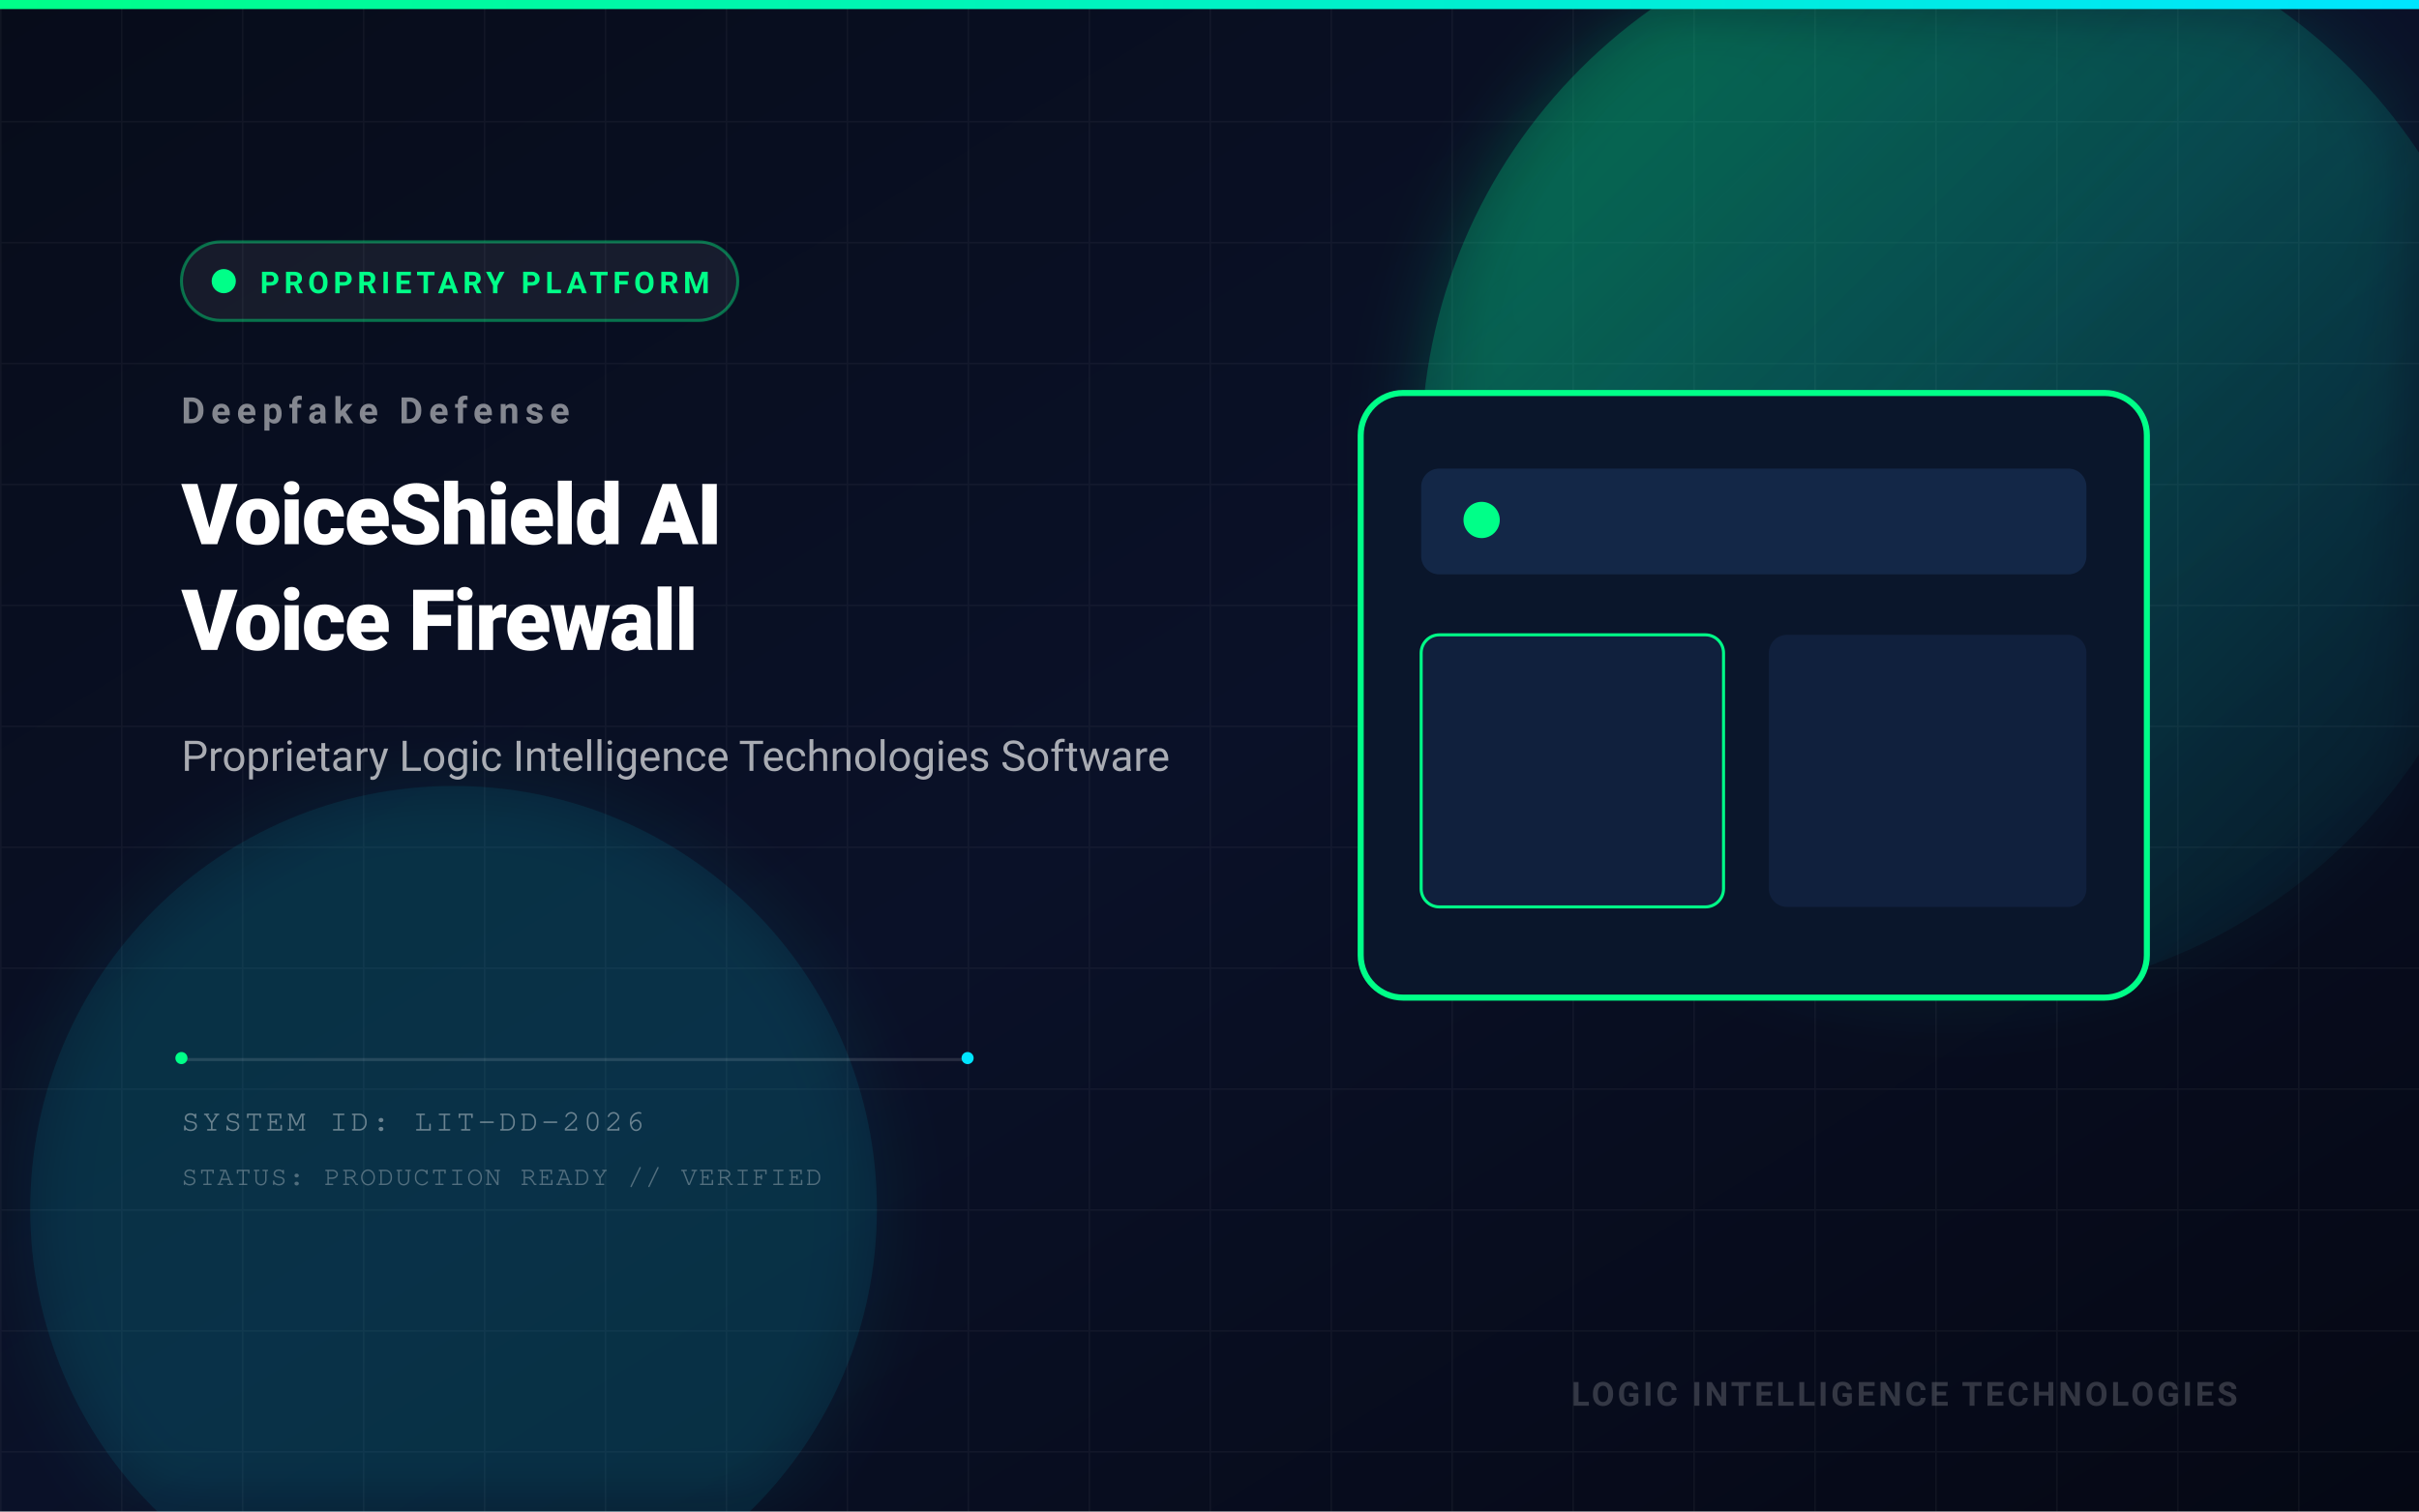
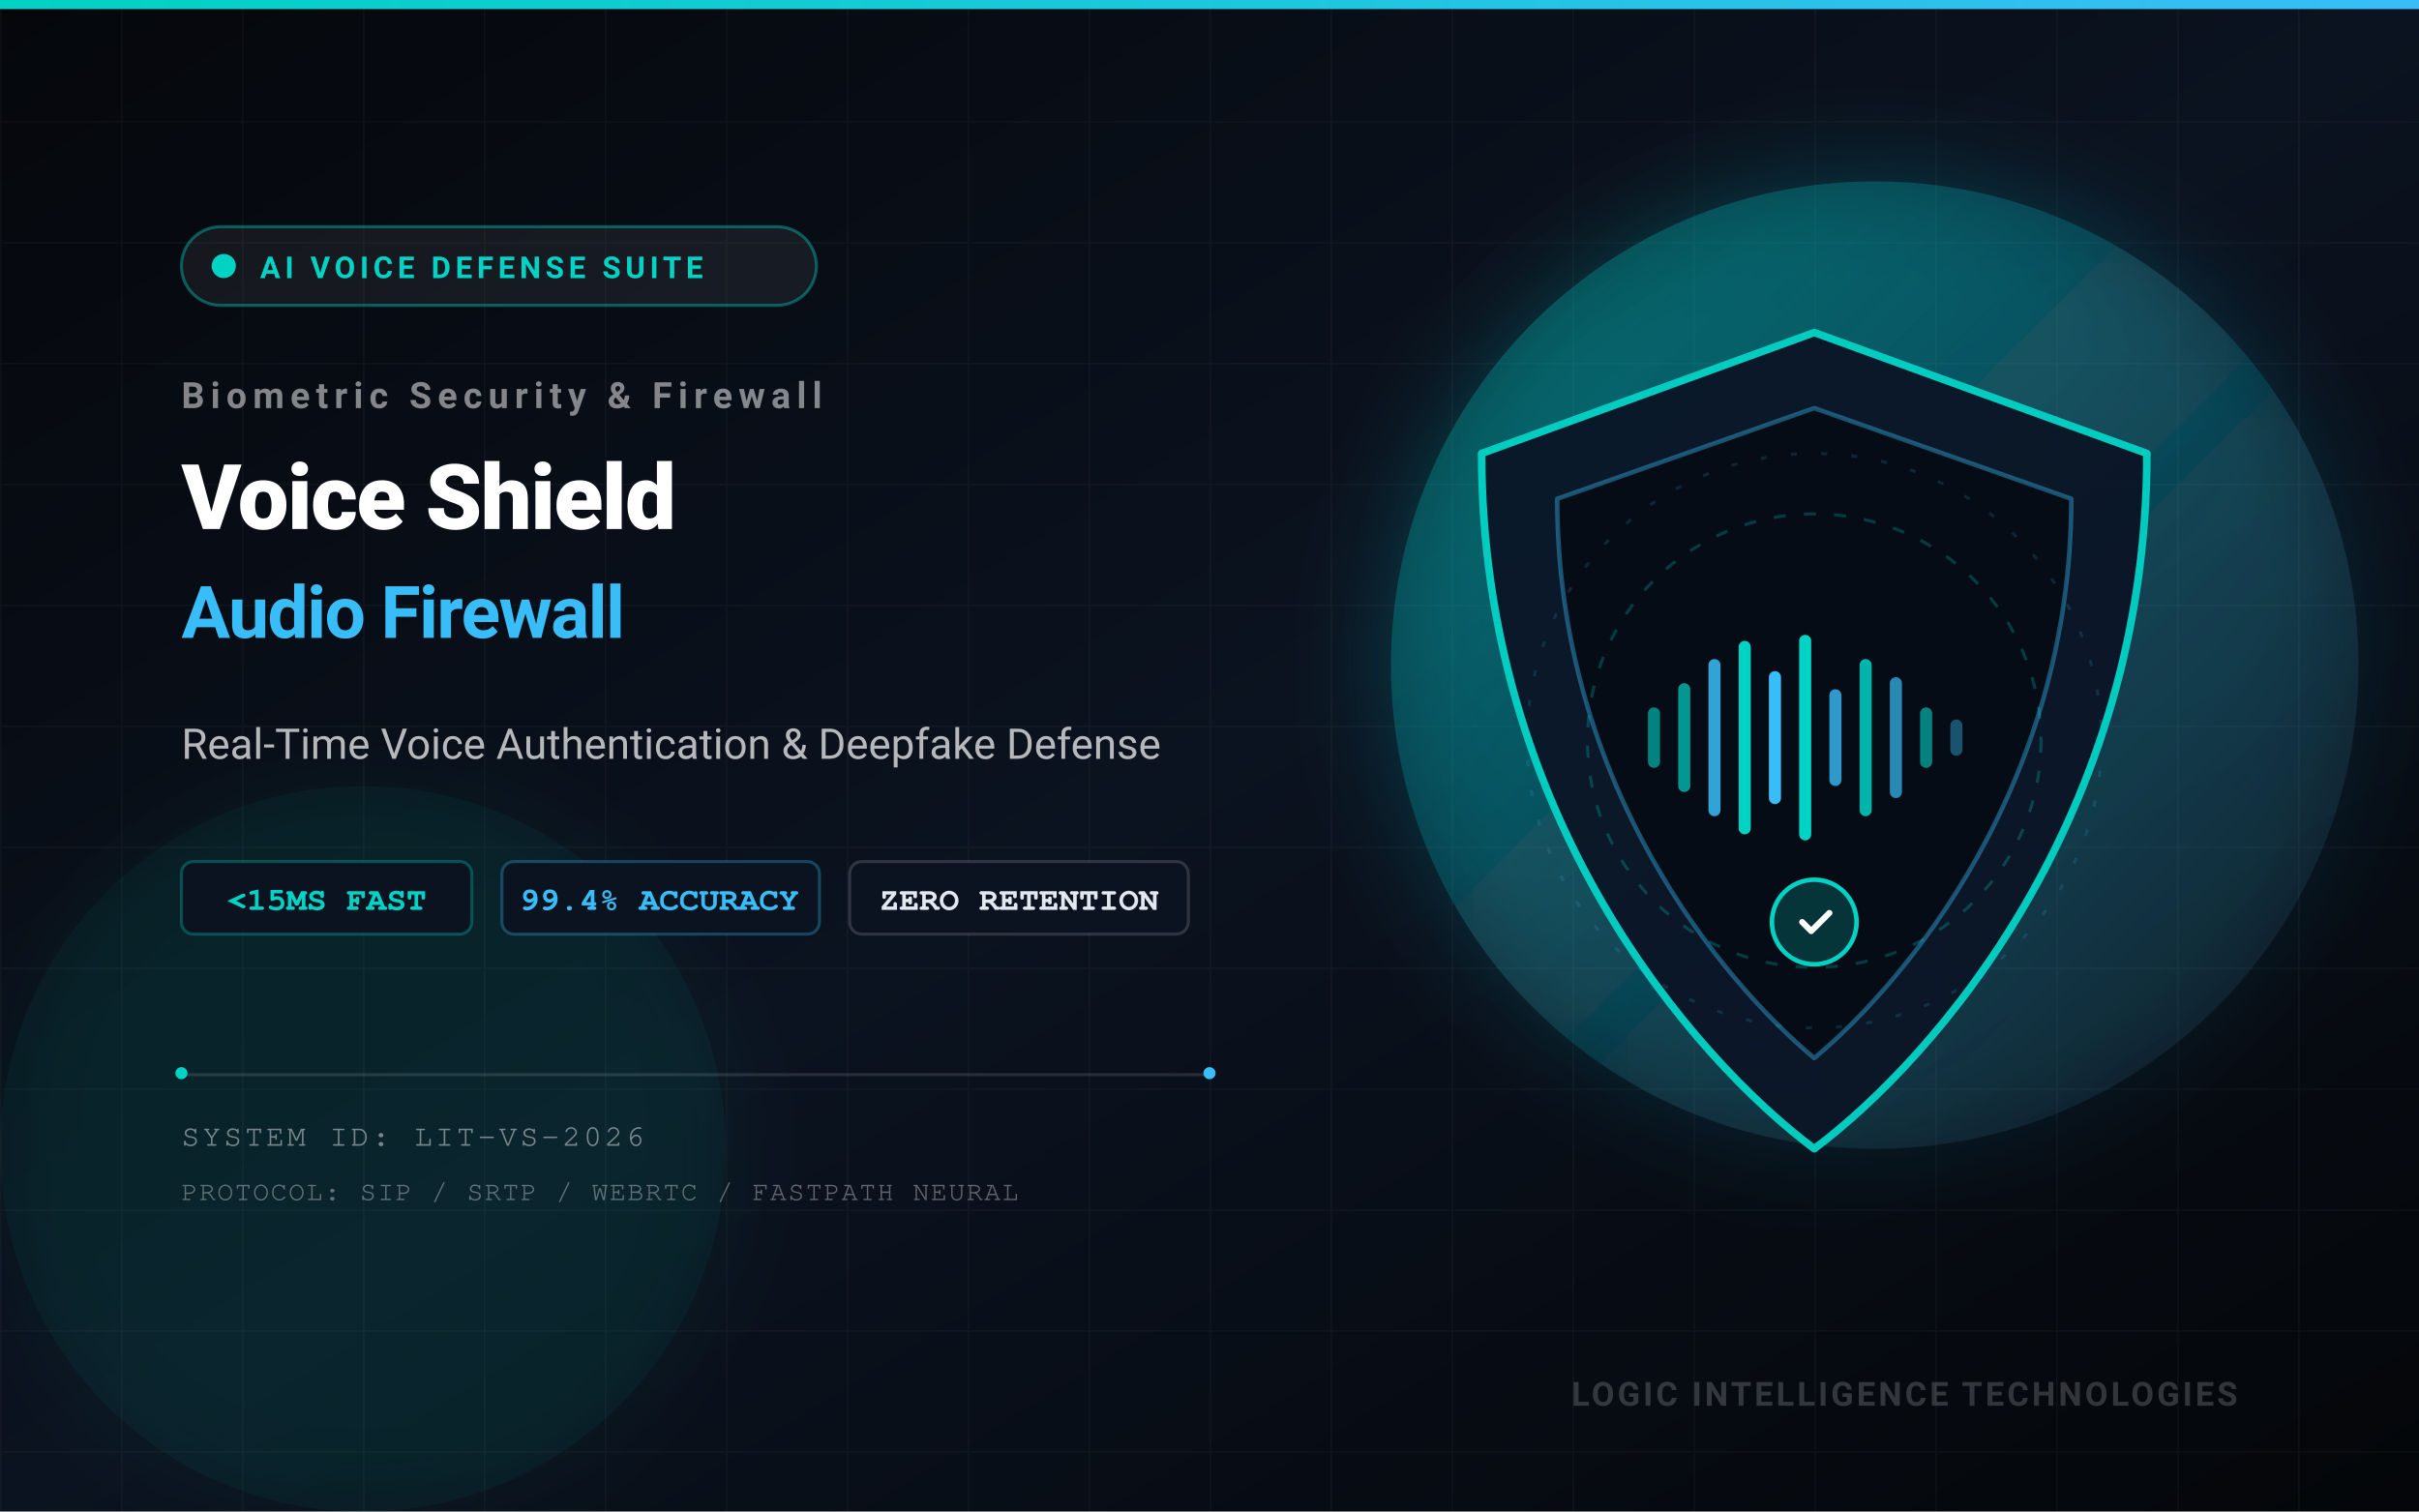
<svg xmlns="http://www.w3.org/2000/svg" viewBox="0 0 800 500" width="100%" height="100%">
  <defs>
-     <linearGradient id="bgGrad" x1="0%" y1="0%" x2="100%" y2="100%">
-       <stop offset="0%" stop-color="#070C1A" />
-       <stop offset="50%" stop-color="#0A1128" />
-       <stop offset="100%" stop-color="#050814" />
+     <linearGradient id="vsBgGrad" x1="0%" y1="0%" x2="100%" y2="100%">
+       <stop offset="0%" stop-color="#05070B" />
+       <stop offset="50%" stop-color="#0B1320" />
+       <stop offset="100%" stop-color="#040609" />
    </linearGradient>
-     <linearGradient id="accentGrad" x1="0%" y1="0%" x2="100%" y2="0%">
-       <stop offset="0%" stop-color="#00FF88" />
-       <stop offset="100%" stop-color="#00E5FF" />
+     <linearGradient id="vsCyanGrad" x1="0%" y1="0%" x2="100%" y2="0%">
+       <stop offset="0%" stop-color="#00D2C4" />
+       <stop offset="100%" stop-color="#38BDF8" />
    </linearGradient>
-     <linearGradient id="glowGrad" x1="0%" y1="0%" x2="100%" y2="100%">
-       <stop offset="0%" stop-color="#00FF88" stop-opacity="0.25" />
-       <stop offset="100%" stop-color="#00E5FF" stop-opacity="0" />
+     <linearGradient id="vsShieldGlow" x1="0%" y1="0%" x2="100%" y2="100%">
+       <stop offset="0%" stop-color="#00D2C4" stop-opacity="0.3" />
+       <stop offset="100%" stop-color="#38BDF8" stop-opacity="0.05" />
    </linearGradient>
-     <pattern id="grid" width="40" height="40" patternUnits="userSpaceOnUse">
-       <path d="M 40 0 L 0 0 0 40" fill="none" stroke="rgba(255,255,255,0.04)" stroke-width="1" />
+     <pattern id="vsGrid" width="40" height="40" patternUnits="userSpaceOnUse">
+       <path d="M 40 0 L 0 0 0 40" fill="none" stroke="rgba(255,255,255,0.035)" stroke-width="1" />
    </pattern>
-     <filter id="glow" x="-20%" y="-20%" width="140%" height="140%">
-       <feGaussianBlur stdDeviation="12" result="blur" />
+     <filter id="vsGlowFilter" x="-20%" y="-20%" width="140%" height="140%">
+       <feGaussianBlur stdDeviation="16" result="blur" />
      <feComposite in="SourceGraphic" in2="blur" operator="over" />
    </filter>
  </defs>
-   <rect width="800" height="500" fill="url(#bgGrad)" />
-   <rect width="800" height="500" fill="url(#grid)" />
-   <circle cx="650" cy="150" r="180" fill="url(#glowGrad)" filter="url(#glow)" />
-   <circle cx="150" cy="400" r="140" fill="#00E5FF" fill-opacity="0.08" filter="url(#glow)" />
-   <rect x="0" y="0" width="800" height="3" fill="url(#accentGrad)" />
-   <g transform="translate(380, 70)">
-     <g transform="translate(50, 40)">
-       <rect x="20" y="20" width="260" height="200" rx="14" fill="#0A162B" stroke="#00FF88" stroke-width="2" />
-       <rect x="40" y="45" width="220" height="35" rx="6" fill="#132747" />
-       <circle cx="60" cy="62" r="6" fill="#00FF88" />
-       <rect x="40" y="100" width="100" height="90" rx="6" fill="#10203D" stroke="#00FF88" stroke-width="1" />
-       <rect x="155" y="100" width="105" height="90" rx="6" fill="#10203D" />
+   <rect width="800" height="500" fill="url(#vsBgGrad)" />
+   <rect width="800" height="500" fill="url(#vsGrid)" />
+   <circle cx="620" cy="220" r="160" fill="url(#vsShieldGlow)" filter="url(#vsGlowFilter)" />
+   <circle cx="120" cy="380" r="120" fill="#00D2C4" fill-opacity="0.05" filter="url(#vsGlowFilter)" />
+   <rect x="0" y="0" width="800" height="3" fill="url(#vsCyanGrad)" />
+   <g transform="translate(460, 90)">
+     <path d="M 140 20 L 250 60 C 250 180 180 260 140 290 C 100 260 30 180 30 60 Z" fill="#0B1526" stroke="#00D2C4" stroke-width="2.5" stroke-linejoin="round" opacity="0.95" />
+     <path d="M 140 45 L 225 75 C 225 170 170 235 140 260 C 110 235 55 170 55 75 Z" fill="#060C16" stroke="rgba(56,189,248,0.4)" stroke-width="1.5" stroke-linejoin="round" />
+     <g transform="translate(85, 120)">
+       <rect x="0" y="24" width="4" height="20" rx="2" fill="#00D2C4" opacity="0.6" />
+       <rect x="10" y="16" width="4" height="36" rx="2" fill="#00D2C4" opacity="0.7" />
+       <rect x="20" y="8" width="4" height="52" rx="2" fill="#38BDF8" opacity="0.85" />
+       <rect x="30" y="2" width="4" height="64" rx="2" fill="#00D2C4" />
+       <rect x="40" y="12" width="4" height="44" rx="2" fill="#38BDF8" />
+       <rect x="50" y="0" width="4" height="68" rx="2" fill="#00D2C4" />
+       <rect x="60" y="18" width="4" height="32" rx="2" fill="#38BDF8" opacity="0.8" />
+       <rect x="70" y="8" width="4" height="52" rx="2" fill="#00D2C4" opacity="0.85" />
+       <rect x="80" y="14" width="4" height="40" rx="2" fill="#38BDF8" opacity="0.7" />
+       <rect x="90" y="24" width="4" height="20" rx="2" fill="#00D2C4" opacity="0.6" />
+       <rect x="100" y="28" width="4" height="12" rx="2" fill="#38BDF8" opacity="0.4" />
+     </g>
+     <circle cx="140" cy="155" r="75" fill="none" stroke="rgba(0,210,196,0.25)" stroke-dasharray="4 6" />
+     <circle cx="140" cy="155" r="95" fill="none" stroke="rgba(56,189,248,0.15)" stroke-dasharray="2 8" />
+     <g transform="translate(130, 205)">
+       <circle cx="10" cy="10" r="14" fill="#00D2C4" fill-opacity="0.2" stroke="#00D2C4" stroke-width="1.5" />
+       <path d="M 6 10 L 9 13 L 15 7" fill="none" stroke="#FFFFFF" stroke-width="2" stroke-linecap="round" stroke-linejoin="round" />
    </g>
  </g>
-   <g transform="translate(60, 80)">
-     <rect x="0" y="0" width="184" height="26" rx="13" fill="rgba(255,255,255,0.06)" stroke="#00FF88" stroke-opacity="0.4" stroke-width="1" />
-     <circle cx="14" cy="13" r="4" fill="#00FF88" />
-     <text x="26" y="17" fill="#00FF88" font-family="-apple-system, BlinkMacSystemFont, 'Segoe UI', Roboto, sans-serif" font-size="10" font-weight="700" letter-spacing="1.5">PROPRIETARY PLATFORM</text>
-     <text x="0" y="60" fill="rgba(255,255,255,0.5)" font-family="-apple-system, BlinkMacSystemFont, 'Segoe UI', Roboto, sans-serif" font-size="12" font-weight="600" letter-spacing="2" text-transform="uppercase">Deepfake Defense</text>
-     <text x="0" y="100" fill="#FFFFFF" font-family="-apple-system, BlinkMacSystemFont, 'Segoe UI', Roboto, sans-serif" font-size="28" font-weight="800" letter-spacing="-0.5">
-       VoiceShield AI
+   <g transform="translate(60, 75)">
+     <rect x="0" y="0" width="210" height="26" rx="13" fill="rgba(255,255,255,0.06)" stroke="#00D2C4" stroke-opacity="0.4" stroke-width="1" />
+     <circle cx="14" cy="13" r="4" fill="#00D2C4" />
+     <text x="26" y="17" fill="#00D2C4" font-family="-apple-system, BlinkMacSystemFont, 'Segoe UI', Roboto, sans-serif" font-size="10" font-weight="700" letter-spacing="1.5">AI VOICE DEFENSE SUITE</text>
+     <text x="0" y="60" fill="rgba(255,255,255,0.5)" font-family="-apple-system, BlinkMacSystemFont, 'Segoe UI', Roboto, sans-serif" font-size="12" font-weight="600" letter-spacing="2" text-transform="uppercase">Biometric Security &amp; Firewall</text>
+     <text x="0" y="100" fill="#FFFFFF" font-family="-apple-system, BlinkMacSystemFont, 'Segoe UI', Roboto, sans-serif" font-size="30" font-weight="800" letter-spacing="-0.5">
+       Voice Shield
    </text>
-     <text x="0" y="135" fill="#FFFFFF" font-family="-apple-system, BlinkMacSystemFont, 'Segoe UI', Roboto, sans-serif" font-size="28" font-weight="800" letter-spacing="-0.5">Voice Firewall</text>
-     <text x="0" y="175" fill="rgba(255,255,255,0.65)" font-family="-apple-system, BlinkMacSystemFont, 'Segoe UI', Roboto, sans-serif" font-size="14" font-weight="400">
-       Proprietary Logic Intelligence Technologies Software
+     <text x="0" y="136" fill="#38BDF8" font-family="-apple-system, BlinkMacSystemFont, 'Segoe UI', Roboto, sans-serif" font-size="24" font-weight="700" letter-spacing="-0.5">
+       Audio Firewall
    </text>
-     <g transform="translate(0, 270)">
-       <rect x="0" y="0" width="260" height="1" fill="rgba(255,255,255,0.12)" />
-       <circle cx="0" cy="0" r="2" fill="#00FF88" />
-       <circle cx="260" cy="0" r="2" fill="#00E5FF" />
-       <text x="0" y="24" fill="rgba(255,255,255,0.4)" font-family="Courier, monospace" font-size="10" letter-spacing="1">SYSTEM ID: LIT-DD-2026</text>
-       <text x="0" y="42" fill="rgba(255,255,255,0.3)" font-family="Courier, monospace" font-size="9" letter-spacing="0.5">STATUS: PRODUCTION READY // VERIFIED</text>
+     <text x="0" y="176" fill="rgba(255,255,255,0.7)" font-family="-apple-system, BlinkMacSystemFont, 'Segoe UI', Roboto, sans-serif" font-size="14" font-weight="400">
+       Real-Time Voice Authentication &amp; Deepfake Defense
+     </text>
+     <g transform="translate(0, 210)">
+       <rect x="0" y="0" width="96" height="24" rx="4" fill="#0B1320" stroke="rgba(0,210,196,0.3)" stroke-width="1" />
+       <text x="48" y="16" text-anchor="middle" fill="#00D2C4" font-family="Courier, monospace" font-size="11" font-weight="700">&lt;15MS FAST</text>
+       <rect x="106" y="0" width="105" height="24" rx="4" fill="#0B1320" stroke="rgba(56,189,248,0.3)" stroke-width="1" />
+       <text x="158" y="16" text-anchor="middle" fill="#38BDF8" font-family="Courier, monospace" font-size="11" font-weight="700">99.4% ACCURACY</text>
+       <rect x="221" y="0" width="112" height="24" rx="4" fill="#0B1320" stroke="rgba(255,255,255,0.15)" stroke-width="1" />
+       <text x="277" y="16" text-anchor="middle" fill="#E2E8F0" font-family="Courier, monospace" font-size="11" font-weight="700">ZERO RETENTION</text>
+     </g>
+     <g transform="translate(0, 280)">
+       <rect x="0" y="0" width="340" height="1" fill="rgba(255,255,255,0.12)" />
+       <circle cx="0" cy="0" r="2" fill="#00D2C4" />
+       <circle cx="340" cy="0" r="2" fill="#38BDF8" />
+       <text x="0" y="24" fill="rgba(255,255,255,0.45)" font-family="Courier, monospace" font-size="10" letter-spacing="1">SYSTEM ID: LIT-VS-2026</text>
+       <text x="0" y="42" fill="rgba(255,255,255,0.35)" font-family="Courier, monospace" font-size="9" letter-spacing="0.5">PROTOCOL: SIP / SRTP / WEBRTC / FASTPATH NEURAL</text>
    </g>
  </g>
  <text x="740" y="465" text-anchor="end" fill="rgba(255,255,255,0.18)" font-family="-apple-system, BlinkMacSystemFont, 'Segoe UI', Roboto, sans-serif" font-size="11" font-weight="600" letter-spacing="1">LOGIC INTELLIGENCE TECHNOLOGIES</text>
</svg>
